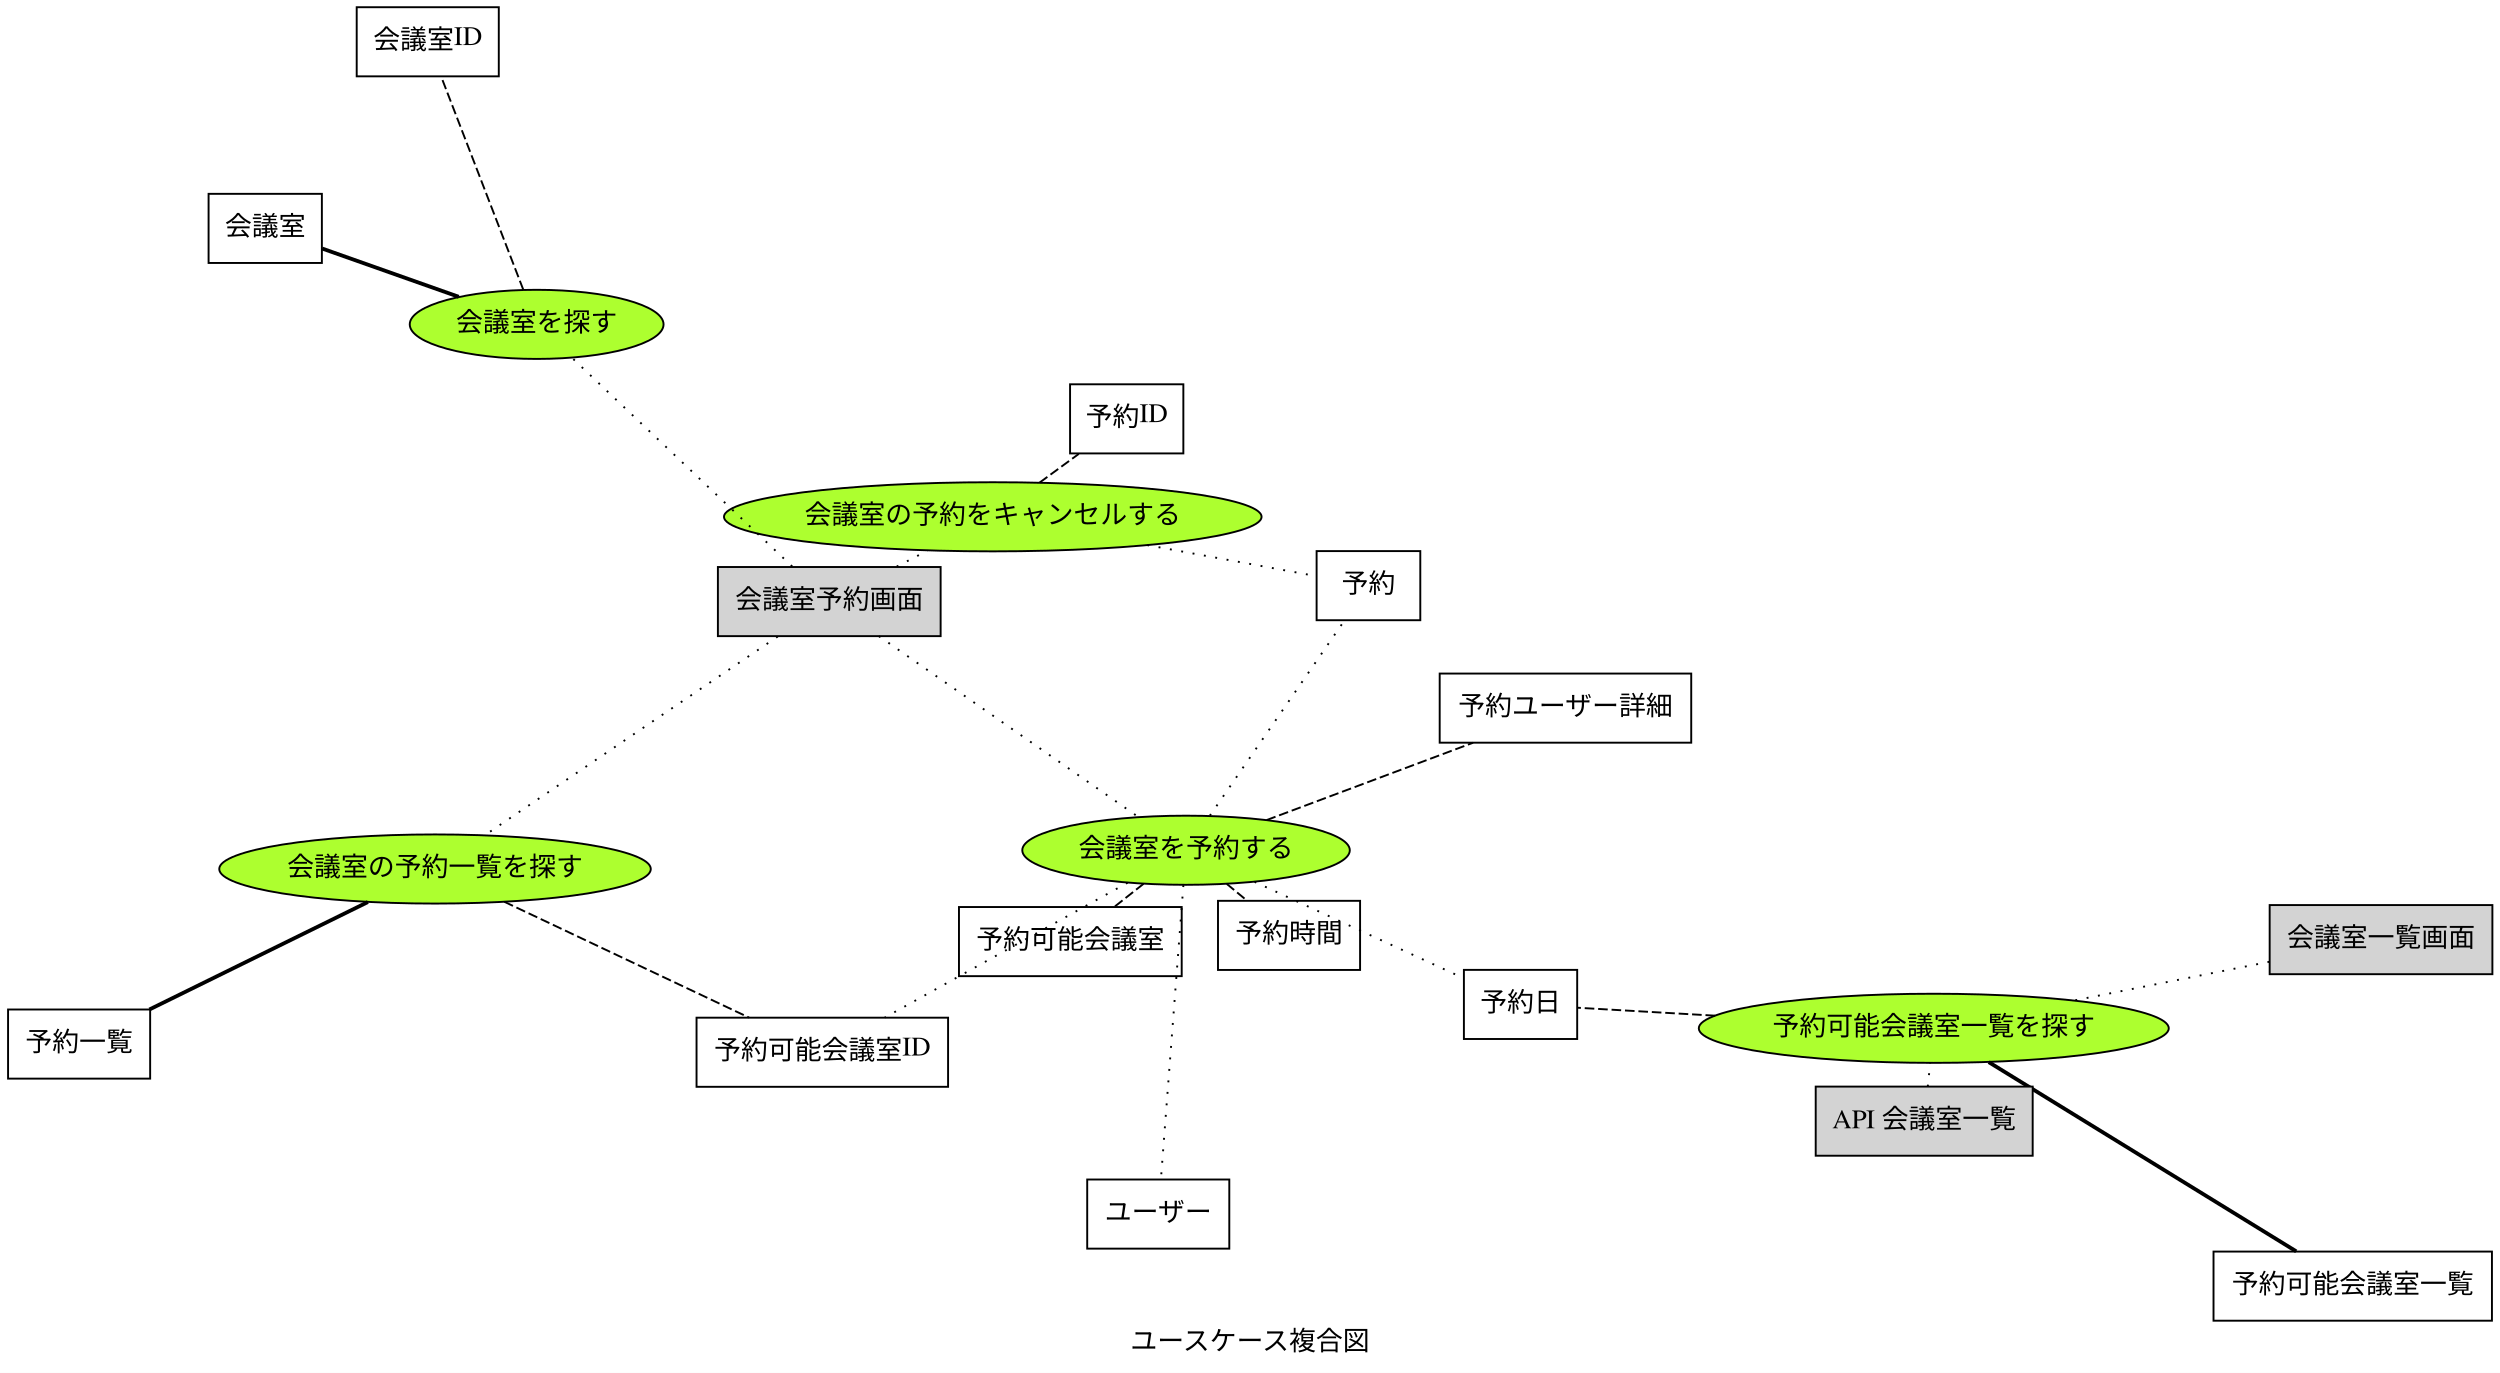
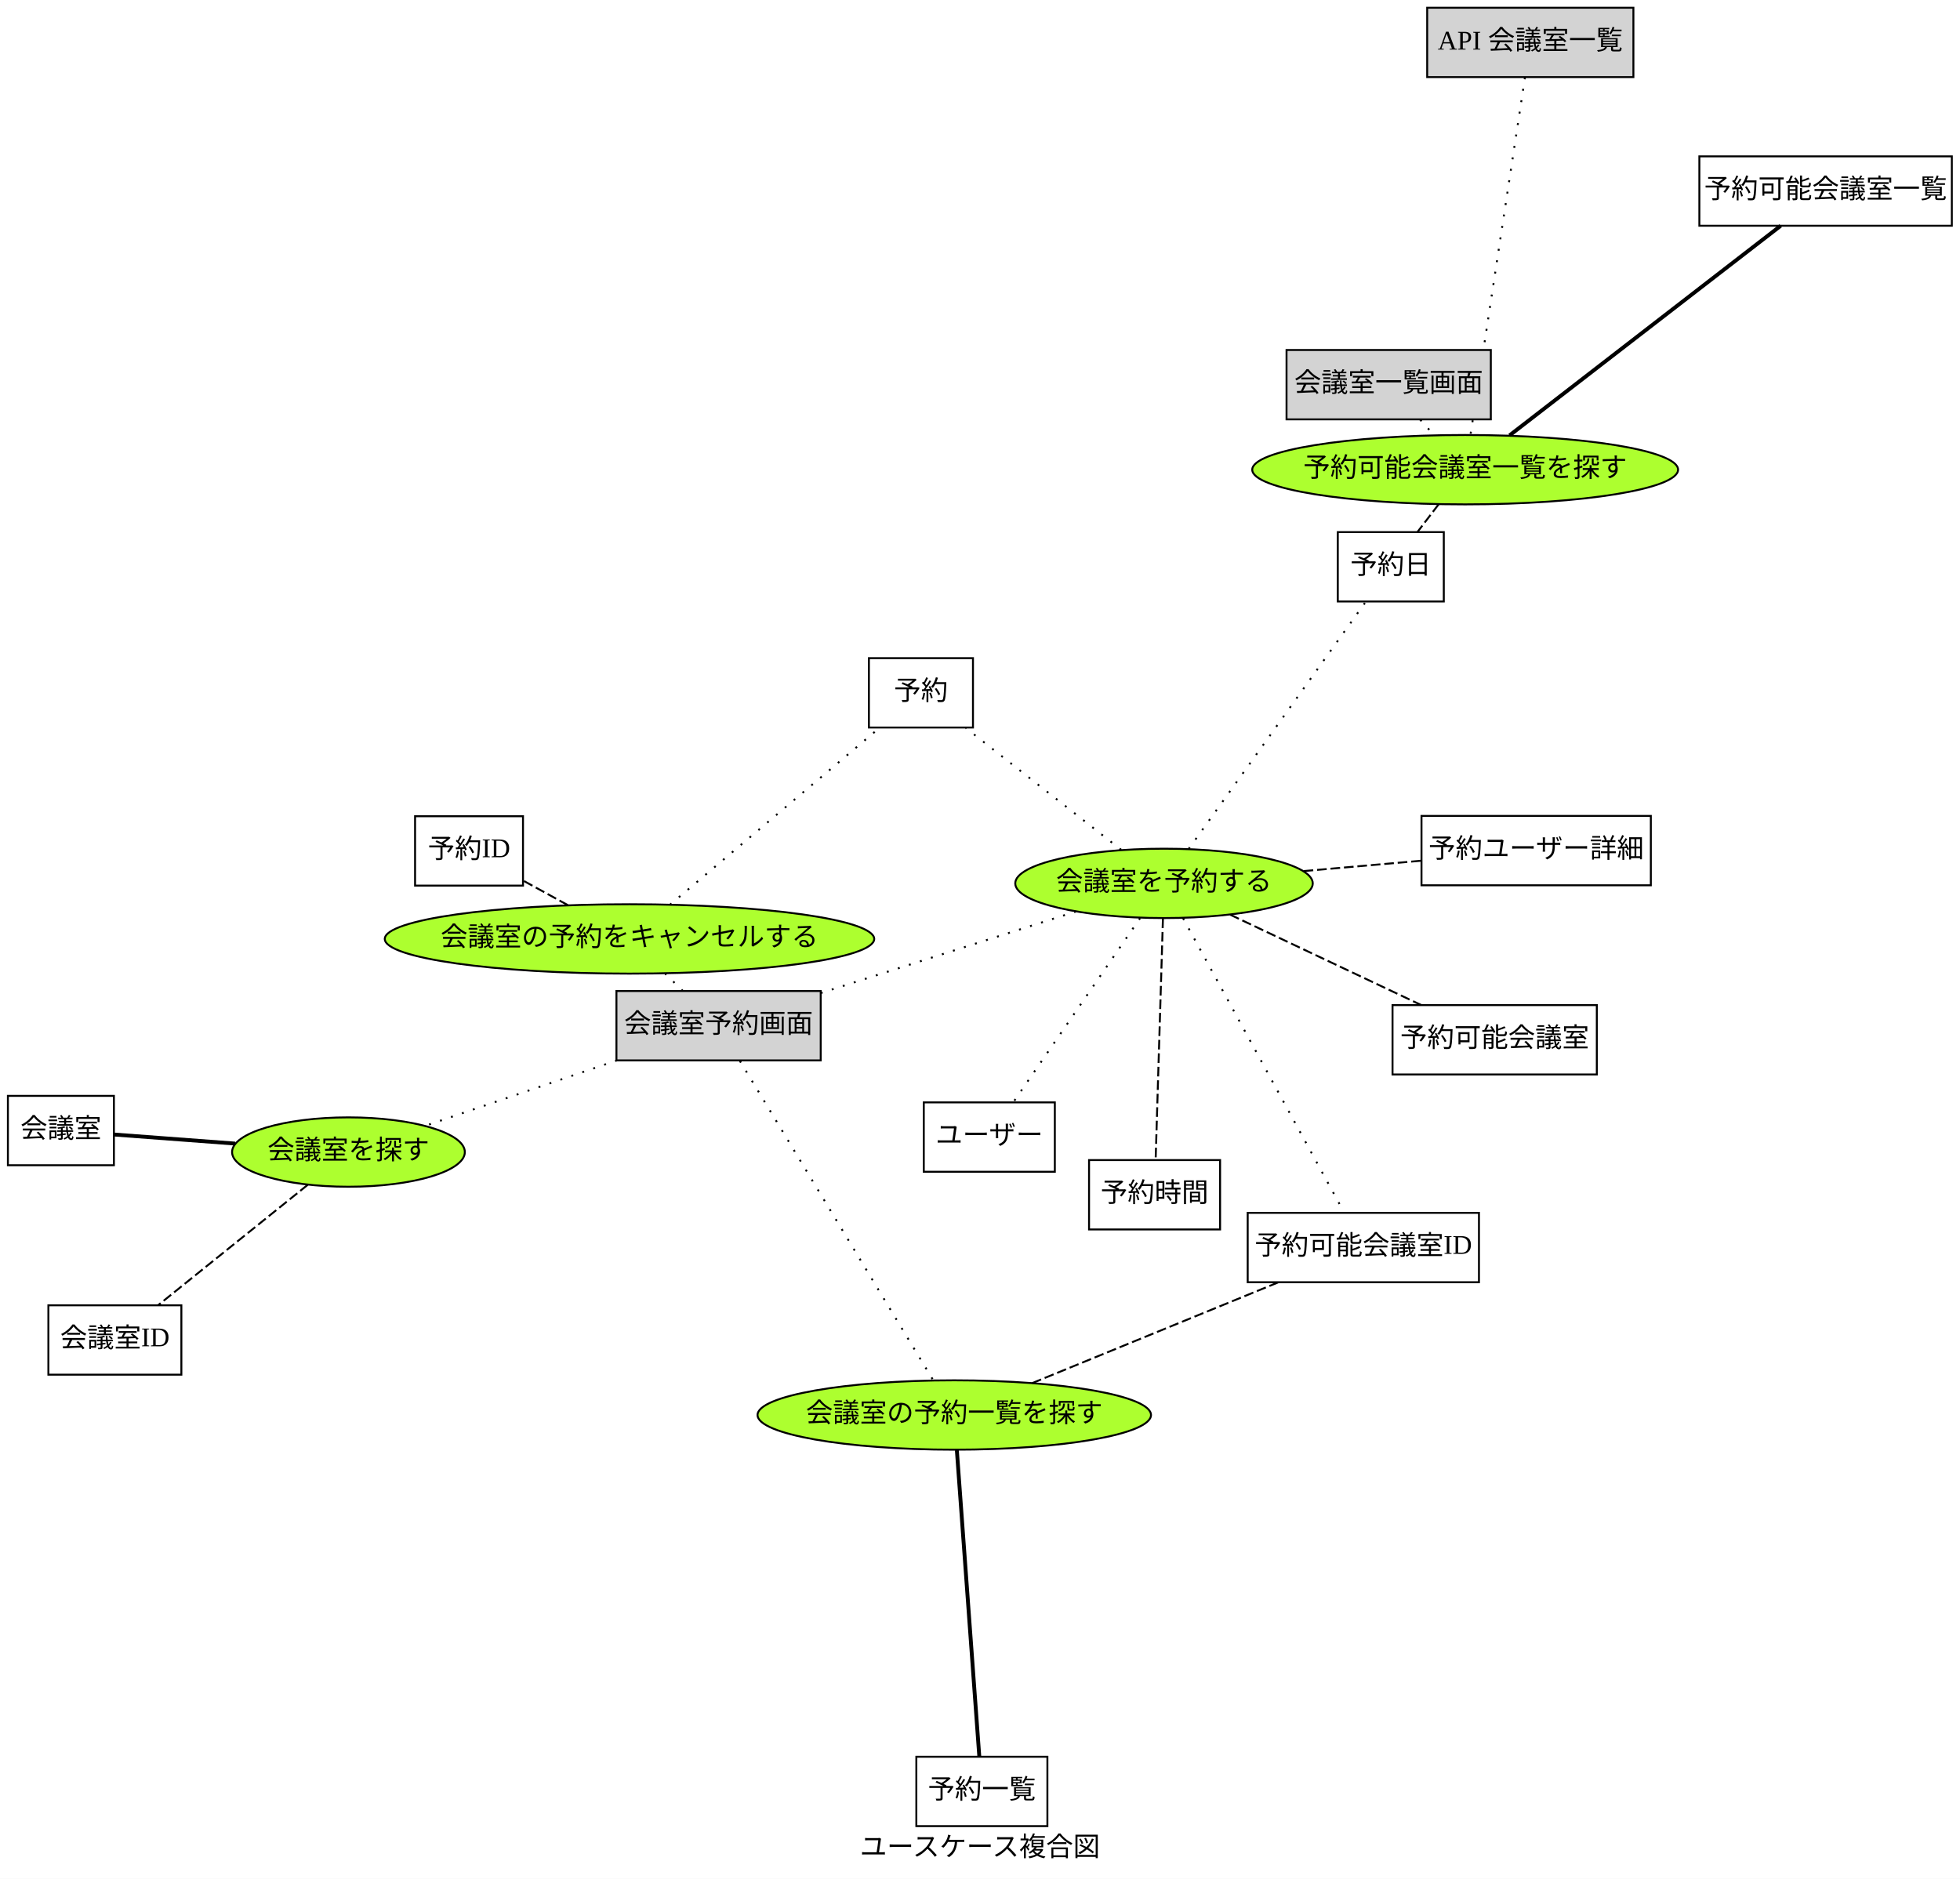
- <svg xmlns="http://www.w3.org/2000/svg" xmlns:xlink="http://www.w3.org/1999/xlink" width="1302px" height="715px" viewBox="0.00 0.00 1302.00 715.00">
-   <g id="graph0" class="graph" transform="scale(1.0 1.0) rotate(0) translate(4 688)">
-     <polygon fill="white" stroke="transparent" points="-4,27 -4,-688 1298,-688 1298,27 -4,27" />
-     <text text-anchor="middle" x="647" y="15.2" font-family="Times,serif" font-size="14.00">ユースケース複合図</text>
+ <svg xmlns="http://www.w3.org/2000/svg" xmlns:xlink="http://www.w3.org/1999/xlink" width="1017px" height="975px" viewBox="0.00 0.00 1017.00 975.00">
+   <g id="graph0" class="graph" transform="scale(1.0 1.0) rotate(0) translate(4 948)">
+     <polygon fill="white" stroke="none" points="-4,27 -4,-948 1013,-948 1013,27 -4,27" />
+     <text text-anchor="middle" x="504.5" y="15.2" font-family="Times New Roman,serif" font-size="14.00">ユースケース複合図
+         </text>
    <g id="node1" class="node">
      <g id="a_node1">
        <a xlink:href="https://github.com/system-sekkei/library/tree/master/src/main/java/mrs/application/coordinator/reservation/ReservationCoordinator.java" xlink:title="ReservationCoordinator.cancelReservedMeetingRoom(ReservationId)">
-           <ellipse fill="greenyellow" stroke="black" cx="513.04" cy="-418.85" rx="139.98" ry="18" />
-           <text text-anchor="middle" x="513.04" y="-415.15" font-family="Times,serif" font-size="14.00">
-                         会議室の予約をキャンセルする
+           <ellipse fill="greenyellow" stroke="black" cx="322.634" cy="-460.745" rx="126.978" ry="18" />
+           <text text-anchor="middle" x="322.634" y="-457.045" font-family="Times New Roman,serif" font-size="14.00">会議室の予約をキャンセルする
                    </text>
        </a>
      </g>
    </g>
    <g id="node2" class="node">
      <g id="a_node2">
        <a xlink:title="ReservationId">
-           <polygon fill="none" stroke="black" points="612.29,-487.86 553.29,-487.86 553.29,-451.86 612.29,-451.86 612.29,-487.86" />
-           <text text-anchor="middle" x="582.79" y="-466.16" font-family="Times,serif" font-size="14.00">予約ID</text>
+           <polygon fill="none" stroke="black" points="267.374,-524.418 211.374,-524.418 211.374,-488.418 267.374,-488.418 267.374,-524.418" />
+           <text text-anchor="middle" x="239.374" y="-502.718" font-family="Times New Roman,serif" font-size="14.00">予約ID
+                     </text>
        </a>
      </g>
    </g>
    <g id="edge1" class="edge">
-       <path fill="none" stroke="black" stroke-dasharray="5,2" d="M537.44,-436.69C544.04,-441.52 551.19,-446.75 557.82,-451.6" />
+       <path fill="none" stroke="black" stroke-dasharray="5,2" d="M290.681,-478.273C283.069,-482.449 274.999,-486.875 267.569,-490.951" />
    </g>
    <g id="node3" class="node">
      <g id="a_node3">
        <a xlink:title="Reservation">
-           <polygon fill="none" stroke="black" points="735.69,-400.99 681.69,-400.99 681.69,-364.99 735.69,-364.99 735.69,-400.99" />
-           <text text-anchor="middle" x="708.69" y="-379.29" font-family="Times,serif" font-size="14.00">予約</text>
+           <polygon fill="none" stroke="black" points="500.855,-606.455 446.855,-606.455 446.855,-570.455 500.855,-570.455 500.855,-606.455" />
+           <text text-anchor="middle" x="473.855" y="-584.755" font-family="Times New Roman,serif" font-size="14.00">予約
+                     </text>
        </a>
      </g>
    </g>
    <g id="edge2" class="edge">
-       <path fill="none" stroke="black" stroke-dasharray="1,5" d="M593.47,-404.11C624.88,-398.35 658.76,-392.14 681.59,-387.96" />
+       <path fill="none" stroke="black" stroke-dasharray="1,5" d="M343.66,-478.503C372.389,-502.765 423.63,-546.039 452.52,-570.437" />
    </g>
    <g id="node4" class="node">
      <g id="a_node4">
        <a xlink:title="ReservationsController">
-           <polygon fill="lightgray" stroke="black" points="485.88,-392.7 369.88,-392.7 369.88,-356.7 485.88,-356.7 485.88,-392.7" />
-           <text text-anchor="middle" x="427.88" y="-371" font-family="Times,serif" font-size="14.00">会議室予約画面</text>
+           <polygon fill="lightgray" stroke="black" points="421.851,-433.713 315.851,-433.713 315.851,-397.713 421.851,-397.713 421.851,-433.713" />
+           <text text-anchor="middle" x="368.851" y="-412.013" font-family="Times New Roman,serif" font-size="14.00">会議室予約画面
+                     </text>
        </a>
      </g>
    </g>
    <g id="edge3" class="edge">
-       <path fill="none" stroke="black" stroke-dasharray="1,5" d="M463.01,-392.91C468.32,-395.67 473.8,-398.51 479.09,-401.25" />
+       <path fill="none" stroke="black" stroke-dasharray="1,5" d="M350.319,-433.77C347.305,-436.706 344.183,-439.748 341.17,-442.684" />
    </g>
    <g id="node5" class="node">
      <g id="a_node5">
        <a xlink:href="https://github.com/system-sekkei/library/tree/master/src/main/java/mrs/application/coordinator/reservation/ReservationCoordinator.java" xlink:title="ReservationCoordinator.reserveMeetingRoom(ReservedTime, ReservableRoom, ReservationUserDetails)">
-           <ellipse fill="greenyellow" stroke="black" cx="613.69" cy="-245.19" rx="85.29" ry="18" />
-           <text text-anchor="middle" x="613.69" y="-241.49" font-family="Times,serif" font-size="14.00">会議室を予約する</text>
+           <ellipse fill="greenyellow" stroke="black" cx="599.976" cy="-489.57" rx="77.187" ry="18" />
+           <text text-anchor="middle" x="599.976" y="-485.87" font-family="Times New Roman,serif" font-size="14.00">会議室を予約する
+                     </text>
        </a>
      </g>
    </g>
    <g id="edge11" class="edge">
-       <path fill="none" stroke="black" stroke-dasharray="1,5" d="M453.72,-356.69C489.52,-331.74 553.76,-286.96 588.97,-262.43" />
+       <path fill="none" stroke="black" stroke-dasharray="1,5" d="M421.876,-432.658C461.858,-445.434 516.132,-462.777 554.223,-474.95" />
    </g>
    <g id="node12" class="node">
      <g id="a_node12">
        <a xlink:href="https://github.com/system-sekkei/library/tree/master/src/main/java/mrs/application/coordinator/reservation/ReservationCoordinator.java" xlink:title="ReservationCoordinator.searchMeetingRoom(RoomId)">
-           <ellipse fill="greenyellow" stroke="black" cx="275.49" cy="-519.07" rx="66.09" ry="18" />
-           <text text-anchor="middle" x="275.49" y="-515.37" font-family="Times,serif" font-size="14.00">会議室を探す</text>
+           <ellipse fill="greenyellow" stroke="black" cx="176.805" cy="-350.141" rx="60.389" ry="18" />
+           <text text-anchor="middle" x="176.805" y="-346.441" font-family="Times New Roman,serif" font-size="14.00">会議室を探す
+                     </text>
        </a>
      </g>
    </g>
    <g id="edge14" class="edge">
-       <path fill="none" stroke="black" stroke-dasharray="1,5" d="M408.58,-392.98C379.11,-420.9 323.25,-473.82 294.16,-501.38" />
+       <path fill="none" stroke="black" stroke-dasharray="1,5" d="M316.119,-397.709C284.695,-386.979 245.446,-373.578 216.624,-363.737" />
    </g>
    <g id="node19" class="node">
      <g id="a_node19">
        <a xlink:href="https://github.com/system-sekkei/library/tree/master/src/main/java/mrs/application/coordinator/reservation/ReservationCoordinator.java" xlink:title="ReservationCoordinator.searchReservations(ReservableRoomId)">
-           <ellipse fill="greenyellow" stroke="black" cx="222.56" cy="-235.42" rx="112.38" ry="18" />
-           <text text-anchor="middle" x="222.56" y="-231.72" font-family="Times,serif" font-size="14.00">
-                         会議室の予約一覧を探す
+           <ellipse fill="greenyellow" stroke="black" cx="491.149" cy="-213.691" rx="102.082" ry="18" />
+           <text text-anchor="middle" x="491.149" y="-209.991" font-family="Times New Roman,serif" font-size="14.00">会議室の予約一覧を探す
                    </text>
        </a>
      </g>
    </g>
    <g id="edge21" class="edge">
-       <path fill="none" stroke="black" stroke-dasharray="1,5" d="M401.04,-356.49C361.36,-329.58 287.55,-279.51 248.44,-252.98" />
+       <path fill="none" stroke="black" stroke-dasharray="1,5" d="M379.92,-397.429C403.204,-358.966 457.008,-270.087 480.193,-231.788" />
    </g>
    <g id="edge7" class="edge">
-       <path fill="none" stroke="black" stroke-dasharray="1,5" d="M626.11,-263.21C644.32,-289.62 678.06,-338.56 696.27,-364.97" />
+       <path fill="none" stroke="black" stroke-dasharray="1,5" d="M577.719,-507.021C555.089,-524.764 520.175,-552.138 497.172,-570.174" />
    </g>
    <g id="node6" class="node">
      <g id="a_node6">
        <a xlink:title="ReservationUserDetails">
-           <polygon fill="none" stroke="black" points="876.79,-337.21 745.79,-337.21 745.79,-301.21 876.79,-301.21 876.79,-337.21" />
-           <text text-anchor="middle" x="811.29" y="-315.51" font-family="Times,serif" font-size="14.00">予約ユーザー詳細</text>
+           <polygon fill="none" stroke="black" points="852.583,-524.582 733.583,-524.582 733.583,-488.582 852.583,-488.582 852.583,-524.582" />
+           <text text-anchor="middle" x="793.083" y="-502.882" font-family="Times New Roman,serif" font-size="14.00">予約ユーザー詳細
+                     </text>
        </a>
      </g>
    </g>
    <g id="edge4" class="edge">
-       <path fill="none" stroke="black" stroke-dasharray="5,2" d="M655.6,-260.89C687.09,-272.69 730.29,-288.87 763.19,-301.19" />
+       <path fill="none" stroke="black" stroke-dasharray="5,2" d="M672.431,-495.953C692.551,-497.725 714.163,-499.629 733.458,-501.329" />
    </g>
    <g id="node7" class="node">
      <g id="a_node7">
        <a xlink:title="ReservableRoom">
-           <polygon fill="none" stroke="black" points="611.43,-215.62 495.43,-215.62 495.43,-179.62 611.43,-179.62 611.43,-215.62" />
-           <text text-anchor="middle" x="553.43" y="-193.92" font-family="Times,serif" font-size="14.00">予約可能会議室</text>
+           <polygon fill="none" stroke="black" points="824.551,-426.407 718.551,-426.407 718.551,-390.407 824.551,-390.407 824.551,-426.407" />
+           <text text-anchor="middle" x="771.551" y="-404.707" font-family="Times New Roman,serif" font-size="14.00">予約可能会議室
+                     </text>
        </a>
      </g>
    </g>
    <g id="edge5" class="edge">
-       <path fill="none" stroke="black" stroke-dasharray="5,2" d="M591.6,-227.75C586.63,-223.83 581.34,-219.65 576.34,-215.7" />
+       <path fill="none" stroke="black" stroke-dasharray="5,2" d="M634.284,-473.341C662.938,-459.786 703.749,-440.48 733.42,-426.444" />
    </g>
    <g id="node8" class="node">
      <g id="a_node8">
        <a xlink:title="ReservedTime">
-           <polygon fill="none" stroke="black" points="704.33,-218.85 630.33,-218.85 630.33,-182.85 704.33,-182.85 704.33,-218.85" />
-           <text text-anchor="middle" x="667.33" y="-197.15" font-family="Times,serif" font-size="14.00">予約時間</text>
+           <polygon fill="none" stroke="black" points="629.082,-345.98 561.082,-345.98 561.082,-309.98 629.082,-309.98 629.082,-345.98" />
+           <text text-anchor="middle" x="595.082" y="-324.28" font-family="Times New Roman,serif" font-size="14.00">予約時間
+                     </text>
        </a>
      </g>
    </g>
    <g id="edge6" class="edge">
-       <path fill="none" stroke="black" stroke-dasharray="5,2" d="M634.89,-227.67C638.29,-224.86 641.81,-221.95 645.23,-219.12" />
+       <path fill="none" stroke="black" stroke-dasharray="5,2" d="M599.424,-471.348C598.484,-440.313 596.583,-377.541 595.639,-346.383" />
    </g>
    <g id="node9" class="node">
      <g id="a_node9">
        <a xlink:title="User">
-           <polygon fill="none" stroke="black" points="636.22,-73.71 562.22,-73.71 562.22,-37.71 636.22,-37.71 636.22,-73.71" />
-           <text text-anchor="middle" x="599.22" y="-52.01" font-family="Times,serif" font-size="14.00">ユーザー</text>
+           <polygon fill="none" stroke="black" points="543.329,-375.922 475.329,-375.922 475.329,-339.922 543.329,-339.922 543.329,-375.922" />
+           <text text-anchor="middle" x="509.329" y="-354.222" font-family="Times New Roman,serif" font-size="14.00">ユーザー
+                     </text>
        </a>
      </g>
    </g>
    <g id="edge8" class="edge">
-       <path fill="none" stroke="black" stroke-dasharray="1,5" d="M612.31,-227.02C609.54,-190.81 603.36,-109.99 600.6,-73.82" />
+       <path fill="none" stroke="black" stroke-dasharray="1,5" d="M587.562,-471.541C570.3,-446.472 539.221,-401.334 521.884,-376.156" />
    </g>
    <g id="node10" class="node">
      <g id="a_node10">
        <a xlink:title="ReservableRoomId">
-           <polygon fill="none" stroke="black" points="489.76,-157.99 358.76,-157.99 358.76,-121.99 489.76,-121.99 489.76,-157.99" />
-           <text text-anchor="middle" x="424.26" y="-136.29" font-family="Times,serif" font-size="14.00">予約可能会議室ID</text>
+           <polygon fill="none" stroke="black" points="763.402,-318.595 643.402,-318.595 643.402,-282.595 763.402,-282.595 763.402,-318.595" />
+           <text text-anchor="middle" x="703.402" y="-296.895" font-family="Times New Roman,serif" font-size="14.00">予約可能会議室ID
+                     </text>
        </a>
      </g>
    </g>
    <g id="edge9" class="edge">
-       <path fill="none" stroke="black" stroke-dasharray="1,5" d="M583.26,-228.29C548.64,-209.07 492.33,-177.8 456.84,-158.09" />
+       <path fill="none" stroke="black" stroke-dasharray="1,5" d="M609.893,-471.45C629.662,-435.33 673.771,-354.735 693.515,-318.66" />
    </g>
    <g id="node11" class="node">
      <g id="a_node11">
        <a xlink:title="ReservedDate">
-           <polygon fill="none" stroke="black" points="817.4,-182.89 758.4,-182.89 758.4,-146.89 817.4,-146.89 817.4,-182.89" />
-           <text text-anchor="middle" x="787.9" y="-161.19" font-family="Times,serif" font-size="14.00">予約日</text>
+           <polygon fill="none" stroke="black" points="745.152,-671.864 690.152,-671.864 690.152,-635.864 745.152,-635.864 745.152,-671.864" />
+           <text text-anchor="middle" x="717.652" y="-650.164" font-family="Times New Roman,serif" font-size="14.00">予約日
+                     </text>
        </a>
      </g>
    </g>
    <g id="edge10" class="edge">
-       <path fill="none" stroke="black" stroke-dasharray="1,5" d="M649.37,-228.75C681.52,-213.93 728.24,-192.39 758.35,-178.51" />
+       <path fill="none" stroke="black" stroke-dasharray="1,5" d="M612.793,-507.465C635.37,-538.985 681.979,-604.06 704.671,-635.741" />
    </g>
    <g id="node14" class="node">
      <g id="a_node14">
        <a xlink:title="RoomId">
-           <polygon fill="none" stroke="black" points="255.77,-684.24 181.77,-684.24 181.77,-648.24 255.77,-648.24 255.77,-684.24" />
-           <text text-anchor="middle" x="218.77" y="-662.54" font-family="Times,serif" font-size="14.00">会議室ID</text>
+           <polygon fill="none" stroke="black" points="90.106,-270.621 21.106,-270.621 21.106,-234.621 90.106,-234.621 90.106,-270.621" />
+           <text text-anchor="middle" x="55.606" y="-248.921" font-family="Times New Roman,serif" font-size="14.00">会議室ID
+                     </text>
        </a>
      </g>
    </g>
    <g id="edge13" class="edge">
-       <path fill="none" stroke="black" stroke-dasharray="5,2" d="M268.53,-537.11C257.65,-565.36 236.7,-619.71 225.78,-648.05" />
+       <path fill="none" stroke="black" stroke-dasharray="5,2" d="M155.694,-333.154C133.991,-315.692 100.32,-288.599 78.119,-270.735" />
    </g>
    <g id="node13" class="node">
      <g id="a_node13">
        <a xlink:title="MeetingRoom">
-           <polygon fill="none" stroke="black" points="163.63,-587.05 104.63,-587.05 104.63,-551.05 163.63,-551.05 163.63,-587.05" />
-           <text text-anchor="middle" x="134.13" y="-565.35" font-family="Times,serif" font-size="14.00">会議室</text>
+           <polygon fill="none" stroke="black" points="55.102,-379.306 0.102,-379.306 0.102,-343.306 55.102,-343.306 55.102,-379.306" />
+           <text text-anchor="middle" x="27.602" y="-357.606" font-family="Times New Roman,serif" font-size="14.00">会議室
+                     </text>
        </a>
      </g>
    </g>
    <g id="edge12" class="edge">
-       <path fill="none" stroke="black" stroke-width="2" d="M163.76,-558.57C184.41,-551.27 212.2,-541.44 234.9,-533.42" />
+       <path fill="none" stroke="black" stroke-width="2" d="M55.317,-359.232C72.93,-357.914 96.407,-356.158 118.026,-354.54" />
    </g>
    <g id="node15" class="node">
      <g id="a_node15">
        <a xlink:href="https://github.com/system-sekkei/library/tree/master/src/main/java/mrs/application/coordinator/reservation/ReservationCoordinator.java" xlink:title="ReservationCoordinator.searchReservableRooms(ReservedDate)">
-           <ellipse fill="greenyellow" stroke="black" cx="1003.11" cy="-152.46" rx="122.38" ry="18" />
-           <text text-anchor="middle" x="1003.11" y="-148.76" font-family="Times,serif" font-size="14.00">予約可能会議室一覧を探す
-         </text>
+           <ellipse fill="greenyellow" stroke="black" cx="756.239" cy="-704.256" rx="110.48" ry="18" />
+           <text text-anchor="middle" x="756.239" y="-700.556" font-family="Times New Roman,serif" font-size="14.00">予約可能会議室一覧を探す
+                     </text>
        </a>
      </g>
    </g>
    <g id="edge16" class="edge">
-       <path fill="none" stroke="black" stroke-dasharray="5,2" d="M889.21,-159.04C862.59,-160.57 836.49,-162.08 817.45,-163.18" />
+       <path fill="none" stroke="black" stroke-dasharray="5,2" d="M742.526,-686.347C738.973,-681.708 735.144,-676.708 731.581,-672.054" />
    </g>
    <g id="node16" class="node">
      <g id="a_node16">
        <a xlink:title="ReservableRooms">
-           <polygon fill="none" stroke="black" points="1293.8,-36.18 1148.8,-36.18 1148.8,-0.18 1293.8,-0.18 1293.8,-36.18" />
-           <text text-anchor="middle" x="1221.3" y="-14.48" font-family="Times,serif" font-size="14.00">予約可能会議室一覧</text>
+           <polygon fill="none" stroke="black" points="1008.76,-866.856 877.761,-866.856 877.761,-830.856 1008.76,-830.856 1008.76,-866.856" />
+           <text text-anchor="middle" x="943.261" y="-845.156" font-family="Times New Roman,serif" font-size="14.00">予約可能会議室一覧
+                     </text>
        </a>
      </g>
    </g>
    <g id="edge15" class="edge">
-       <path fill="none" stroke="black" stroke-width="2" d="M1191.88,-36.29C1149.89,-62.13 1073.27,-109.29 1031.73,-134.85" />
+       <path fill="none" stroke="black" stroke-width="2" d="M919.953,-830.834C883.919,-802.974 815.109,-749.772 779.253,-722.05" />
    </g>
    <g id="node17" class="node">
      <g id="a_node17">
        <a xlink:title="RoomController">
-           <polygon fill="lightgray" stroke="black" points="1054.62,-122.1 941.62,-122.1 941.62,-86.1 1054.62,-86.1 1054.62,-122.1" />
-           <text text-anchor="middle" x="998.12" y="-100.4" font-family="Times,serif" font-size="14.00">API
-                         会議室一覧
+           <polygon fill="lightgray" stroke="black" points="843.535,-943.988 736.535,-943.988 736.535,-907.988 843.535,-907.988 843.535,-943.988" />
+           <text text-anchor="middle" x="790.035" y="-922.288" font-family="Times New Roman,serif" font-size="14.00">API 会議室一覧
                    </text>
        </a>
      </g>
    </g>
    <g id="edge17" class="edge">
-       <path fill="none" stroke="black" stroke-dasharray="1,5" d="M999.98,-122.11C1000.39,-126.08 1000.83,-130.29 1001.24,-134.28" />
+       <path fill="none" stroke="black" stroke-dasharray="1,5" d="M787.27,-907.843C780.916,-866.16 765.34,-763.965 758.995,-722.341" />
    </g>
    <g id="node18" class="node">
      <g id="a_node18">
        <a xlink:title="RoomsController">
-           <polygon fill="lightgray" stroke="black" points="1294.04,-216.64 1178.04,-216.64 1178.04,-180.64 1294.04,-180.64 1294.04,-216.64" />
-           <text text-anchor="middle" x="1236.04" y="-194.94" font-family="Times,serif" font-size="14.00">
-                         会議室一覧画面
+           <polygon fill="lightgray" stroke="black" points="769.554,-766.374 663.554,-766.374 663.554,-730.374 769.554,-730.374 769.554,-766.374" />
+           <text text-anchor="middle" x="716.554" y="-744.674" font-family="Times New Roman,serif" font-size="14.00">会議室一覧画面
                    </text>
        </a>
      </g>
    </g>
    <g id="edge18" class="edge">
-       <path fill="none" stroke="black" stroke-dasharray="1,5" d="M1177.86,-187.1C1147.14,-181.01 1109.13,-173.48 1076.41,-166.99" />
+       <path fill="none" stroke="black" stroke-dasharray="1,5" d="M732.925,-730.175C735.316,-727.516 737.777,-724.781 740.162,-722.129" />
    </g>
    <g id="edge20" class="edge">
-       <path fill="none" stroke="black" stroke-dasharray="5,2" d="M258.62,-218.36C294.54,-201.37 349.47,-175.38 386.11,-158.04" />
+       <path fill="none" stroke="black" stroke-dasharray="5,2" d="M531.571,-230.241C568.016,-245.163 621.504,-267.063 659.099,-282.456" />
    </g>
    <g id="node20" class="node">
      <g id="a_node20">
        <a xlink:title="Reservations">
-           <polygon fill="none" stroke="black" points="74.2,-162.25 0.2,-162.25 0.2,-126.25 74.2,-126.25 74.2,-162.25" />
-           <text text-anchor="middle" x="37.2" y="-140.55" font-family="Times,serif" font-size="14.00">予約一覧
+           <polygon fill="none" stroke="black" points="539.469,-36.34 471.469,-36.34 471.469,-0.34 539.469,-0.34 539.469,-36.34" />
+           <text text-anchor="middle" x="505.469" y="-14.64" font-family="Times New Roman,serif" font-size="14.00">予約一覧
                    </text>
        </a>
      </g>
    </g>
    <g id="edge19" class="edge">
-       <path fill="none" stroke="black" stroke-width="2" d="M73.82,-162.26C106.84,-178.5 155.08,-202.23 187.58,-218.22" />
+       <path fill="none" stroke="black" stroke-width="2" d="M504.147,-36.368C501.426,-73.489 495.224,-158.098 492.488,-195.422" />
    </g>
  </g>
</svg>
